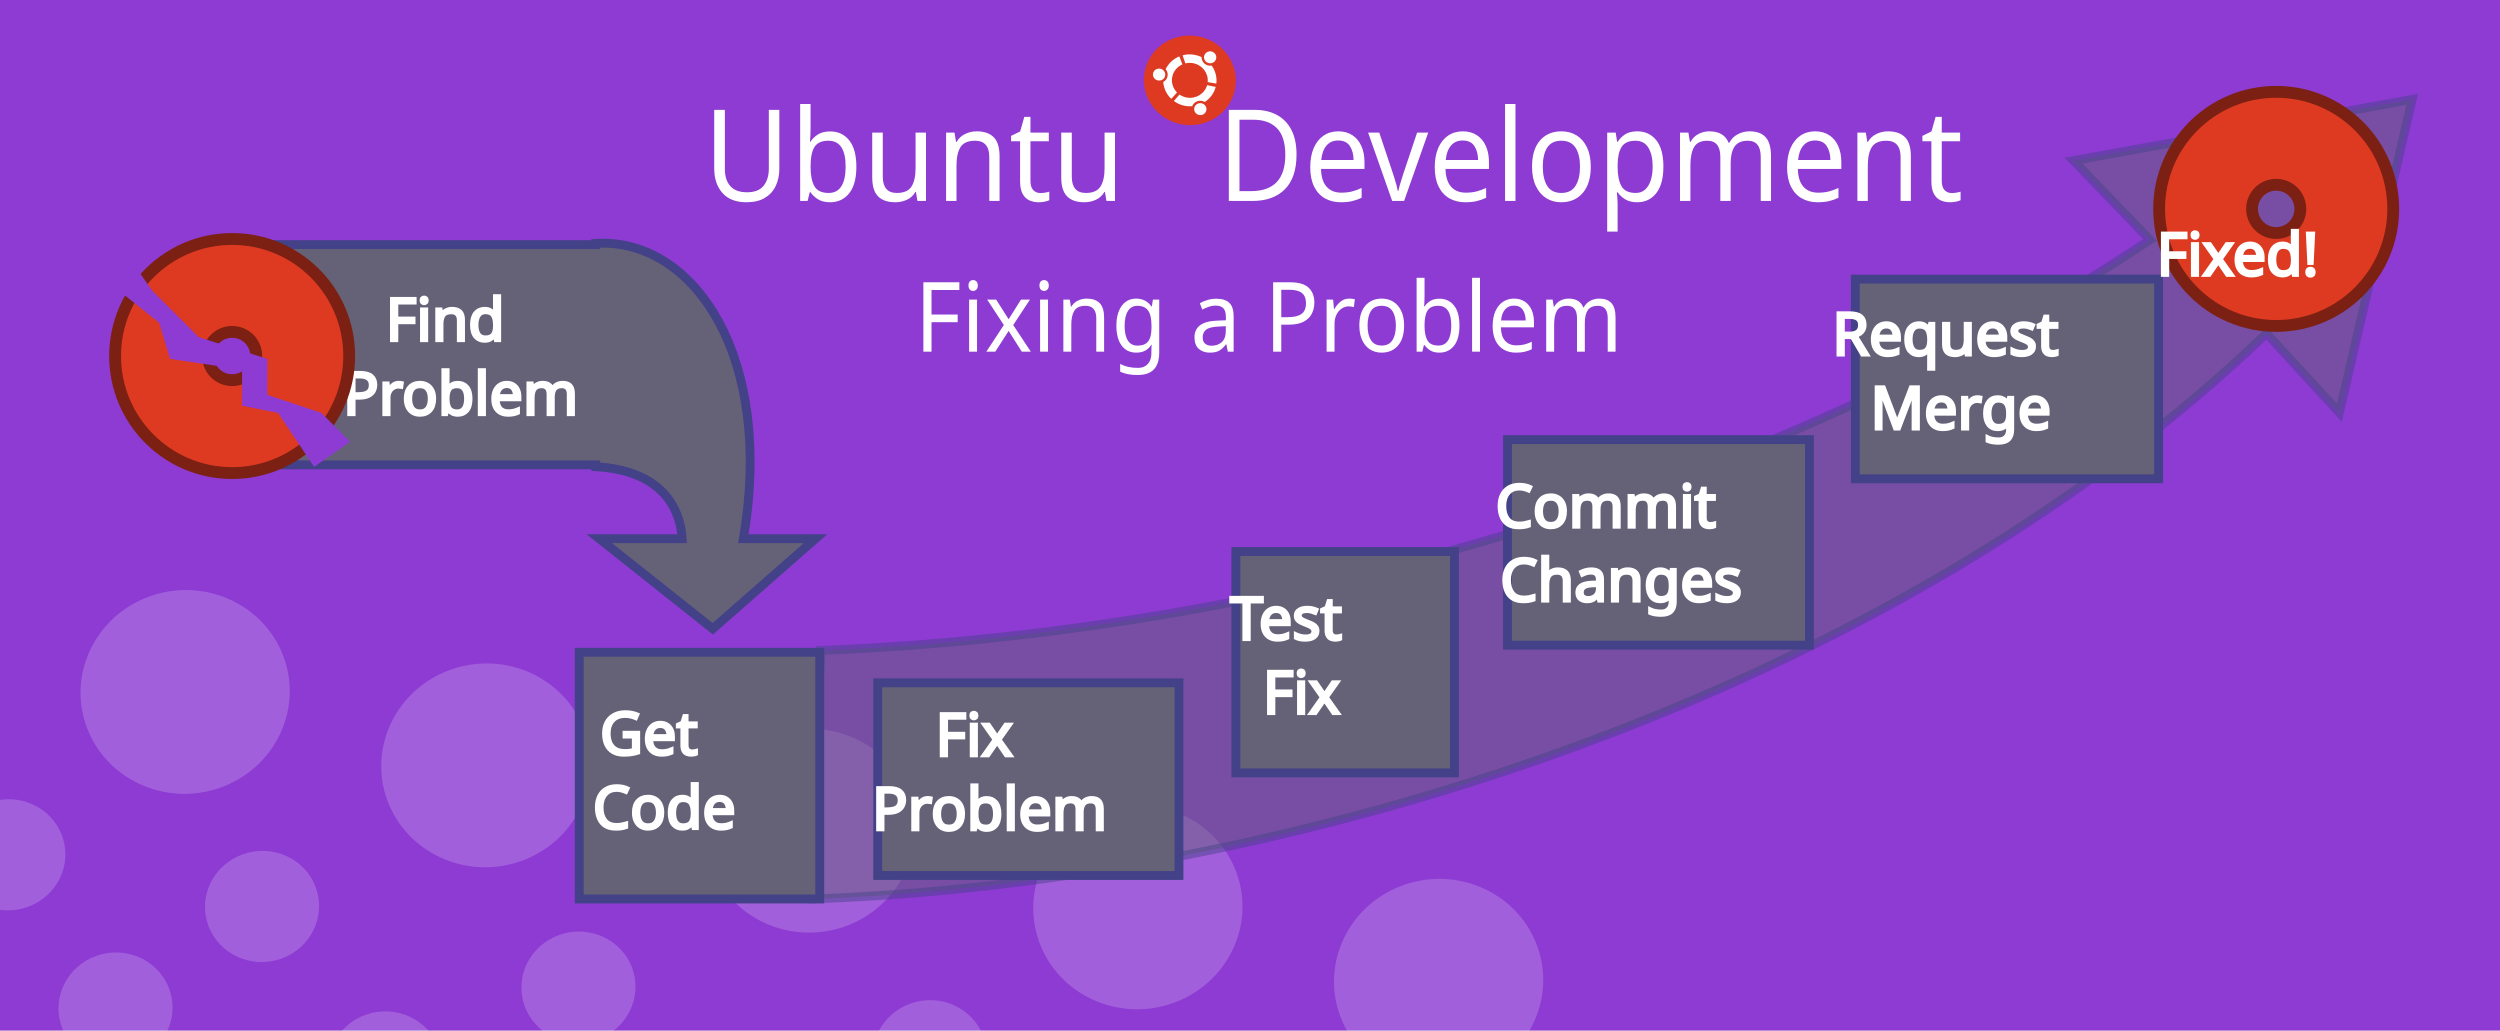
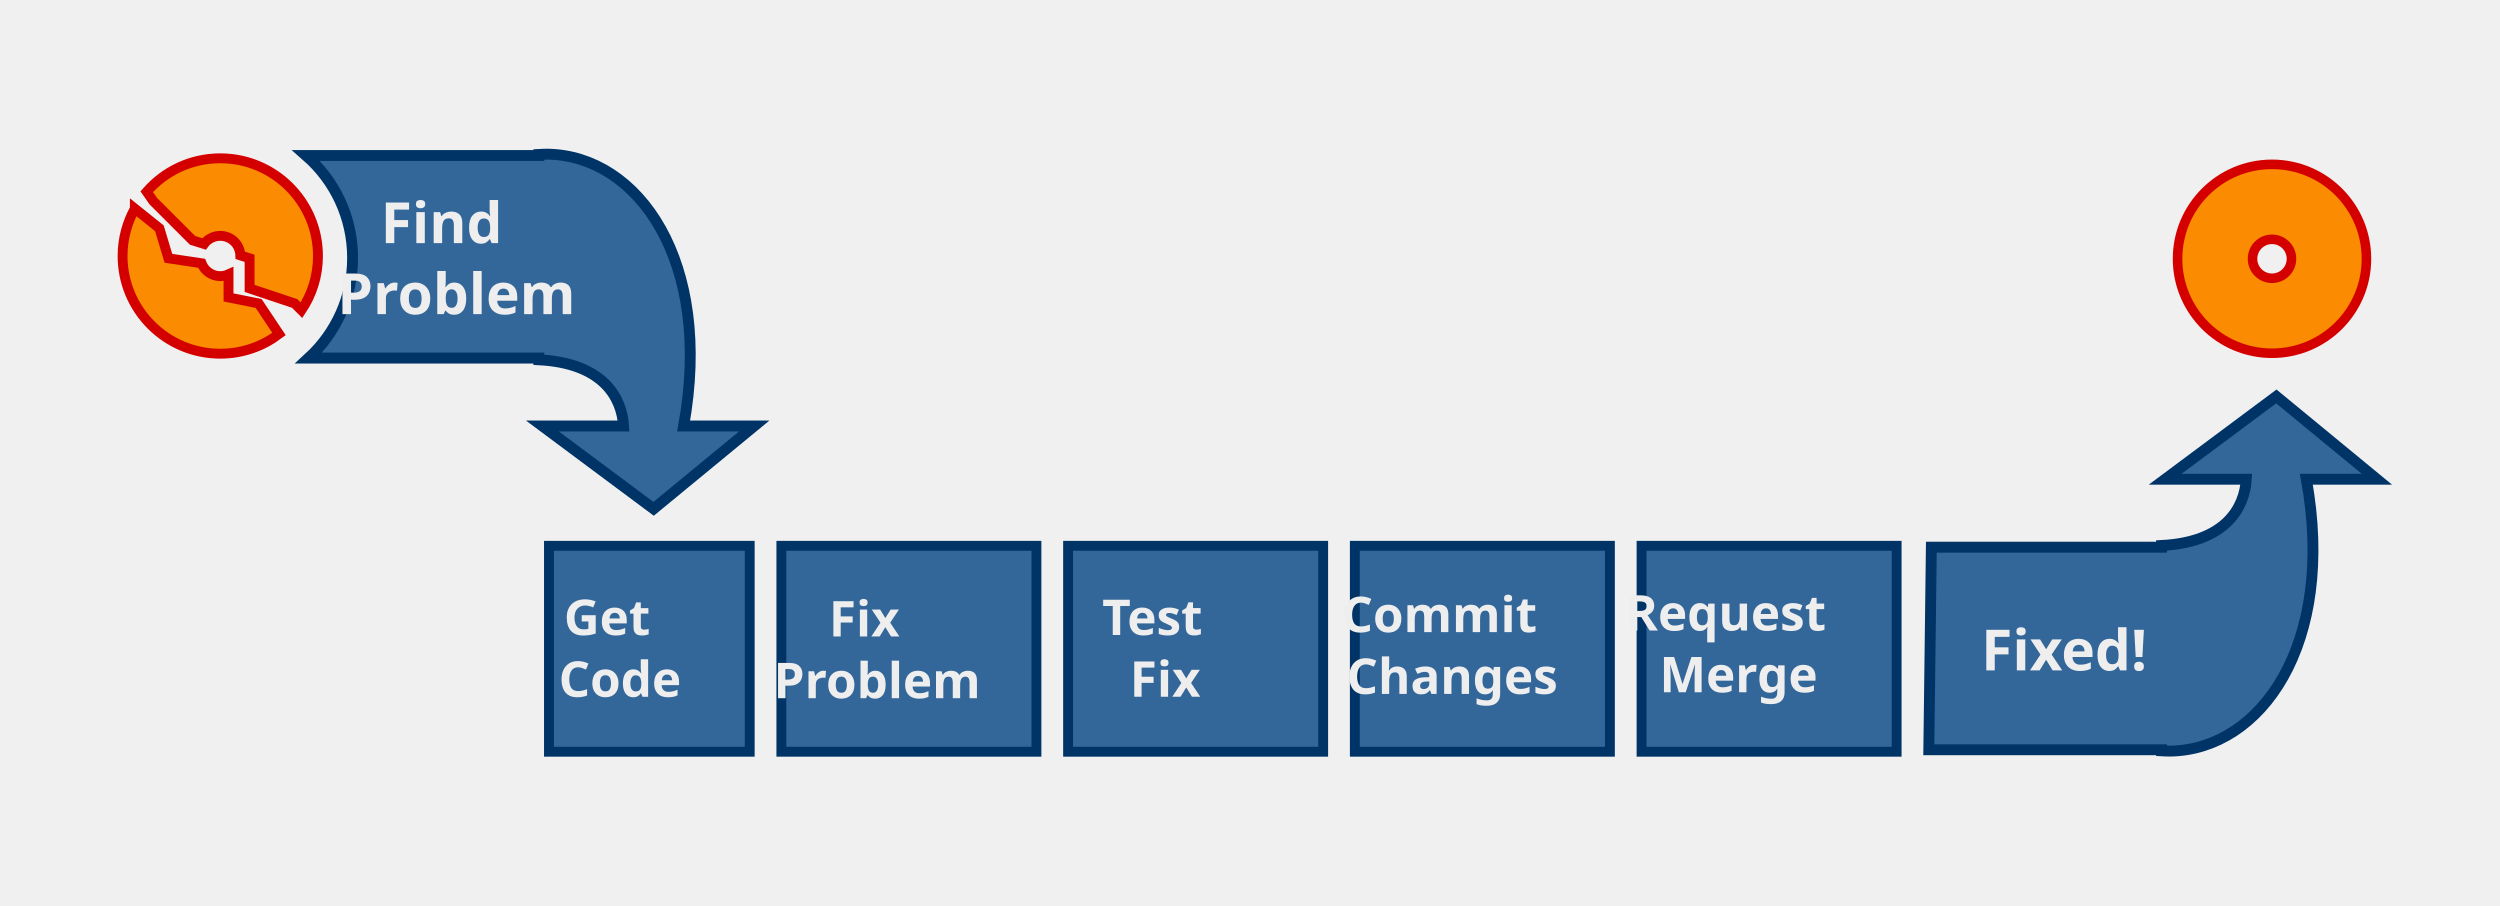
- <svg xmlns="http://www.w3.org/2000/svg" width="844.968" height="348.318" id="svg2" version="1.1">
-   <defs id="defs4">
-     <clipPath id="clipPath20-4">
-       <path d="M 0,2834.65 0,0 l 2834.65,0 0,2834.65 -2834.65,0 z" id="path22-7" />
-     </clipPath>
-   </defs>
-   <g id="layer1" transform="translate(21.19377,-98.51403)">
-     <rect style="color:#000000;fill:#8d3bd3;fill-opacity:1;fill-rule:nonzero;stroke:none;stroke-width:4;marker:none;visibility:visible;display:inline;overflow:visible;enable-background:accumulate" id="rect9390" width="844.968" height="348.318" x="-21.194" y="98.514" />
-     <g id="g9392" transform="matrix(4.329969,-1.2483,1.2483,4.329969,-233.9118,-91.18708)">
-       <path style="color:#000000;fill:#ffffff;fill-opacity:0.184;fill-rule:nonzero;stroke:none;stroke-width:5;marker:none;visibility:visible;display:inline;overflow:visible;enable-background:accumulate" id="path13789" d="m 602,350.5 c 0,4.694 -3.806,8.5 -8.5,8.5 -4.694,0 -8.5,-3.806 -8.5,-8.5 0,-4.694 3.806,-8.5 8.5,-8.5 4.694,0 8.5,3.806 8.5,8.5 z" transform="matrix(0.9213174,-0.04901458,0.05715712,0.897759,-449.8396,-131.4763)" />
-       <path transform="matrix(0.9213174,-0.04901458,0.05715712,0.897759,-469.9875,-143.0157)" d="m 602,350.5 c 0,4.694 -3.806,8.5 -8.5,8.5 -4.694,0 -8.5,-3.806 -8.5,-8.5 0,-4.694 3.806,-8.5 8.5,-8.5 4.694,0 8.5,3.806 8.5,8.5 z" id="path13791" style="color:#000000;fill:#ffffff;fill-opacity:0.184;fill-rule:nonzero;stroke:none;stroke-width:5;marker:none;visibility:visible;display:inline;overflow:visible;enable-background:accumulate" />
-       <path style="color:#000000;fill:#ffffff;fill-opacity:0.184;fill-rule:nonzero;stroke:none;stroke-width:5;marker:none;visibility:visible;display:inline;overflow:visible;enable-background:accumulate" id="path13793" d="m 602,350.5 c 0,4.694 -3.806,8.5 -8.5,8.5 -4.694,0 -8.5,-3.806 -8.5,-8.5 0,-4.694 3.806,-8.5 8.5,-8.5 4.694,0 8.5,3.806 8.5,8.5 z" transform="matrix(0.9213174,-0.04901458,0.05715712,0.897759,-492.0351,-155.3547)" />
-       <path transform="matrix(0.9213174,-0.04901458,0.05715712,0.897759,-514.0257,-166.796)" d="m 602,350.5 c 0,4.694 -3.806,8.5 -8.5,8.5 -4.694,0 -8.5,-3.806 -8.5,-8.5 0,-4.694 3.806,-8.5 8.5,-8.5 4.694,0 8.5,3.806 8.5,8.5 z" id="path13795" style="color:#000000;fill:#ffffff;fill-opacity:0.184;fill-rule:nonzero;stroke:none;stroke-width:5;marker:none;visibility:visible;display:inline;overflow:visible;enable-background:accumulate" />
-       <path style="color:#000000;fill:#ffffff;fill-opacity:0.184;fill-rule:nonzero;stroke:none;stroke-width:5;marker:none;visibility:visible;display:inline;overflow:visible;enable-background:accumulate" id="path13797" d="m 602,350.5 c 0,4.694 -3.806,8.5 -8.5,8.5 -4.694,0 -8.5,-3.806 -8.5,-8.5 0,-4.694 3.806,-8.5 8.5,-8.5 4.694,0 8.5,3.806 8.5,8.5 z" transform="matrix(0.9213174,-0.04901458,0.05715712,0.897759,-534.1735,-178.3353)" />
-       <path transform="matrix(0.9213174,-0.04901458,0.05715712,0.897759,-555.0712,-187.1324)" d="m 602,350.5 c 0,4.694 -3.806,8.5 -8.5,8.5 -4.694,0 -8.5,-3.806 -8.5,-8.5 0,-4.694 3.806,-8.5 8.5,-8.5 4.694,0 8.5,3.806 8.5,8.5 z" id="path13799" style="color:#000000;fill:#ffffff;fill-opacity:0.184;fill-rule:nonzero;stroke:none;stroke-width:5;marker:none;visibility:visible;display:inline;overflow:visible;enable-background:accumulate" />
-       <path style="color:#000000;fill:#ffffff;fill-opacity:0.184;fill-rule:nonzero;stroke:none;stroke-width:5;marker:none;visibility:visible;display:inline;overflow:visible;enable-background:accumulate" id="path13801" d="m 602,350.5 c 0,4.694 -3.806,8.5 -8.5,8.5 -4.694,0 -8.5,-3.806 -8.5,-8.5 0,-4.694 3.806,-8.5 8.5,-8.5 4.694,0 8.5,3.806 8.5,8.5 z" transform="matrix(0.5025368,-0.02673523,0.03117661,0.4896867,-292.6475,-40.46445)" />
-       <path transform="matrix(0.5025368,-0.02673523,0.03117661,0.4896867,-275.435,-31.47137)" d="m 602,350.5 c 0,4.694 -3.806,8.5 -8.5,8.5 -4.694,0 -8.5,-3.806 -8.5,-8.5 0,-4.694 3.806,-8.5 8.5,-8.5 4.694,0 8.5,3.806 8.5,8.5 z" id="path13803" style="color:#000000;fill:#ffffff;fill-opacity:0.184;fill-rule:nonzero;stroke:none;stroke-width:5;marker:none;visibility:visible;display:inline;overflow:visible;enable-background:accumulate" />
-       <path style="color:#000000;fill:#ffffff;fill-opacity:0.184;fill-rule:nonzero;stroke:none;stroke-width:5;marker:none;visibility:visible;display:inline;overflow:visible;enable-background:accumulate" id="path13805" d="m 602,350.5 c 0,4.694 -3.806,8.5 -8.5,8.5 -4.694,0 -8.5,-3.806 -8.5,-8.5 0,-4.694 3.806,-8.5 8.5,-8.5 4.694,0 8.5,3.806 8.5,8.5 z" transform="matrix(0.5025368,-0.02673523,0.03117661,0.4896867,-254.3087,-19.0833)" />
-       <path transform="matrix(0.5025368,-0.02673523,0.03117661,0.4896867,-230.4184,-6.84228)" d="m 602,350.5 c 0,4.694 -3.806,8.5 -8.5,8.5 -4.694,0 -8.5,-3.806 -8.5,-8.5 0,-4.694 3.806,-8.5 8.5,-8.5 4.694,0 8.5,3.806 8.5,8.5 z" id="path13807" style="color:#000000;fill:#ffffff;fill-opacity:0.184;fill-rule:nonzero;stroke:none;stroke-width:5;marker:none;visibility:visible;display:inline;overflow:visible;enable-background:accumulate" />
-       <path style="color:#000000;fill:#ffffff;fill-opacity:0.184;fill-rule:nonzero;stroke:none;stroke-width:5;marker:none;visibility:visible;display:inline;overflow:visible;enable-background:accumulate" id="path13809" d="m 602,350.5 c 0,4.694 -3.806,8.5 -8.5,8.5 -4.694,0 -8.5,-3.806 -8.5,-8.5 0,-4.694 3.806,-8.5 8.5,-8.5 4.694,0 8.5,3.806 8.5,8.5 z" transform="matrix(0.5025368,-0.02673523,0.03117661,0.4896867,-212.1132,4.79507)" />
-       <path transform="matrix(0.5025368,-0.02673523,0.03117661,0.4896867,-244.2382,-6.10706)" d="m 602,350.5 c 0,4.694 -3.806,8.5 -8.5,8.5 -4.694,0 -8.5,-3.806 -8.5,-8.5 0,-4.694 3.806,-8.5 8.5,-8.5 4.694,0 8.5,3.806 8.5,8.5 z" id="path13811" style="color:#000000;fill:#ffffff;fill-opacity:0.184;fill-rule:nonzero;stroke:none;stroke-width:5;marker:none;visibility:visible;display:inline;overflow:visible;enable-background:accumulate" />
-       <path style="color:#000000;fill:#ffffff;fill-opacity:0.184;fill-rule:nonzero;stroke:none;stroke-width:5;marker:none;visibility:visible;display:inline;overflow:visible;enable-background:accumulate" id="path13813" d="m 602,350.5 c 0,4.694 -3.806,8.5 -8.5,8.5 -4.694,0 -8.5,-3.806 -8.5,-8.5 0,-4.694 3.806,-8.5 8.5,-8.5 4.694,0 8.5,3.806 8.5,8.5 z" transform="matrix(0.5025368,-0.02673523,0.03117661,0.4896867,-225.8186,7.3258)" />
-       <path transform="matrix(0.5025368,-0.02673523,0.03117661,0.4896867,-269.9139,-17.3523)" d="m 602,350.5 c 0,4.694 -3.806,8.5 -8.5,8.5 -4.694,0 -8.5,-3.806 -8.5,-8.5 0,-4.694 3.806,-8.5 8.5,-8.5 4.694,0 8.5,3.806 8.5,8.5 z" id="path13815" style="color:#000000;fill:#ffffff;fill-opacity:0.184;fill-rule:nonzero;stroke:none;stroke-width:5;marker:none;visibility:visible;display:inline;overflow:visible;enable-background:accumulate" />
-       <path style="color:#000000;fill:#ffffff;fill-opacity:0.184;fill-rule:nonzero;stroke:none;stroke-width:5;marker:none;visibility:visible;display:inline;overflow:visible;enable-background:accumulate" id="path13817" d="m 602,350.5 c 0,4.694 -3.806,8.5 -8.5,8.5 -4.694,0 -8.5,-3.806 -8.5,-8.5 0,-4.694 3.806,-8.5 8.5,-8.5 4.694,0 8.5,3.806 8.5,8.5 z" transform="matrix(0.5025368,-0.02673523,0.03117661,0.4896867,-239.6384,8.06102)" />
-       <path transform="matrix(0.5025368,-0.02673523,0.03117661,0.4896867,-261.5717,-2.48251)" d="m 602,350.5 c 0,4.694 -3.806,8.5 -8.5,8.5 -4.694,0 -8.5,-3.806 -8.5,-8.5 0,-4.694 3.806,-8.5 8.5,-8.5 4.694,0 8.5,3.806 8.5,8.5 z" id="path13819" style="color:#000000;fill:#ffffff;fill-opacity:0.184;fill-rule:nonzero;stroke:none;stroke-width:5;marker:none;visibility:visible;display:inline;overflow:visible;enable-background:accumulate" />
-       <path style="color:#000000;fill:#ffffff;fill-opacity:0.184;fill-rule:nonzero;stroke:none;stroke-width:5;marker:none;visibility:visible;display:inline;overflow:visible;enable-background:accumulate" id="path13821" d="m 602,350.5 c 0,4.694 -3.806,8.5 -8.5,8.5 -4.694,0 -8.5,-3.806 -8.5,-8.5 0,-4.694 3.806,-8.5 8.5,-8.5 4.694,0 8.5,3.806 8.5,8.5 z" transform="matrix(0.5025368,-0.02673523,0.03117661,0.4896867,-288.1049,-27.19413)" />
-     </g>
-     <path style="color:#000000;fill:#656278;fill-opacity:0.5;fill-rule:nonzero;stroke:#434187;stroke-width:3;stroke-linecap:butt;stroke-linejoin:miter;stroke-miterlimit:4;stroke-opacity:0.463;stroke-dasharray:none;stroke-dashoffset:0;marker:none;visibility:visible;display:inline;overflow:visible;enable-background:accumulate" d="M 256.091,318.342 C 410.532,312.526 580.718,262.825 705.459,179.572 l -25.854,-26.78 114.496,-20.694 -24.623,105.903 -24.623,-26.78 C 616.898,334.074 414.19,396.782 253.629,402.334 z" id="path3892" />
-     <path style="color:#000000;fill:#656278;fill-opacity:1;fill-rule:nonzero;stroke:#434187;stroke-width:3;stroke-opacity:1;marker:none;visibility:visible;display:inline;overflow:visible;enable-background:accumulate" d="m 181.688,180.719 c -0.505,0.011 -1.024,0.031 -1.531,0.062 l 0,0.406 -107.344,0 0,74.438 107.344,0 0,0.625 c 22.181,1.217 28.601,13.885 29.219,24.344 l -28,0 38.344,30.438 34.688,-30.438 -24.344,0 c 10.465,-61.63 -16.57,-100.599 -48.375,-99.875 z" id="rect2985" />
-     <rect style="color:#000000;fill:#656278;fill-opacity:1;fill-rule:nonzero;stroke:#434187;stroke-width:3;stroke-opacity:1;marker:none;visibility:visible;display:inline;overflow:visible;enable-background:accumulate" id="rect2987" width="81.291" height="83.389" x="174.583" y="318.97" />
-     <rect style="color:#000000;fill:#656278;fill-opacity:1;fill-rule:nonzero;stroke:#434187;stroke-width:3;stroke-opacity:1;marker:none;visibility:visible;display:inline;overflow:visible;enable-background:accumulate" id="rect2989" width="101.816" height="65.116" x="275.462" y="329.298" />
-     <rect style="color:#000000;fill:#656278;fill-opacity:1;fill-rule:nonzero;stroke:#434187;stroke-width:3;stroke-opacity:1;marker:none;visibility:visible;display:inline;overflow:visible;enable-background:accumulate" id="rect2991" width="73.861" height="74.826" x="396.519" y="284.916" />
-     <rect style="color:#000000;fill:#656278;fill-opacity:1;fill-rule:nonzero;stroke:#434187;stroke-width:3;stroke-opacity:1;marker:none;visibility:visible;display:inline;overflow:visible;enable-background:accumulate" id="rect2993" width="102.055" height="69.467" x="488.317" y="247.111" />
-     <rect style="color:#000000;fill:#656278;fill-opacity:1;fill-rule:nonzero;stroke:#434187;stroke-width:3;stroke-opacity:1;marker:none;visibility:visible;display:inline;overflow:visible;enable-background:accumulate" id="rect2995" width="102.516" height="67.494" x="605.874" y="192.85" />
-     <text xml:space="preserve" style="font-size:41.523px;font-style:normal;font-variant:normal;font-weight:normal;font-stretch:normal;text-align:start;line-height:125%;letter-spacing:0px;word-spacing:0px;text-anchor:start;fill:#ffffff;fill-opacity:1;stroke:none;font-family:UbuntuBeta;-inkscape-font-specification:UbuntuBeta" x="224.848" y="160.339" id="text2997" transform="scale(0.9633466,1.038048)">
-       <tspan id="tspan2999" x="224.848" y="160.339">Ubuntu   Development</tspan>
+ <svg xmlns="http://www.w3.org/2000/svg" width="587.031" height="212.594" id="svg2" version="1.1">
+   <defs id="defs4" />
+   <g id="layer1" transform="translate(23.94377,-152.0367)">
+     <g transform="matrix(0.8518395,0.6329589,-0.6329589,0.8518395,-549.0143,-94.09838)" id="g2866" />
+     <path style="color:#000000;fill:#336699;fill-opacity:1;fill-rule:nonzero;stroke:#003366;stroke-width:2.556;stroke-miterlimit:4;stroke-opacity:1;stroke-dasharray:none;marker:none;visibility:visible;display:inline;overflow:visible;enable-background:accumulate" d="m 104.633,188.235 c -0.337,-0.004 -0.68,0.013 -1.018,0.02 -0.344,0.006 -0.693,0.02 -1.038,0.04 l 0,0.26 -54.649,0 c 6.694,5.856 10.922,14.447 10.922,24.04 0,9.302 -3.978,17.682 -10.323,23.521 l 54.05,0 0,0.399 c 15.109,0.778 19.486,8.871 19.907,15.554 l -19.068,0 26.117,19.448 23.621,-19.448 -16.572,0 c 7.017,-38.763 -10.726,-63.511 -31.947,-63.834 z" id="path3909" />
+     <rect style="color:#000000;fill:#336699;fill-opacity:1;fill-rule:nonzero;stroke:#003366;stroke-width:2.319;stroke-linecap:butt;stroke-linejoin:miter;stroke-miterlimit:4;stroke-opacity:1;stroke-dasharray:none;stroke-dashoffset:0;marker:none;visibility:visible;display:inline;overflow:visible;enable-background:accumulate" id="rect2987" width="47.136" height="48.353" x="104.96" y="280.198" />
+     <text xml:space="preserve" style="font-size:13.337px;font-style:normal;font-variant:normal;font-weight:bold;font-stretch:normal;text-align:center;line-height:125%;letter-spacing:0px;word-spacing:0px;text-anchor:middle;fill:#eeeeee;fill-opacity:1;stroke:none;font-family:Ubuntu;-inkscape-font-specification:Ubuntu Bold" x="91.889" y="209.132" id="text3773">
+       <tspan id="tspan3775" x="91.889" y="209.132">Find</tspan>
+       <tspan x="91.889" y="225.803" id="tspan3777">Problem</tspan>
    </text>
-     <text xml:space="preserve" style="font-size:31.642px;font-style:normal;font-variant:normal;font-weight:normal;font-stretch:normal;text-align:start;line-height:125%;letter-spacing:0px;word-spacing:0px;text-anchor:start;fill:#ffffff;fill-opacity:1;stroke:none;font-family:UbuntuBeta;-inkscape-font-specification:UbuntuBeta" x="298.904" y="209.412" id="text3001" transform="scale(0.9633466,1.038048)">
-       <tspan id="tspan3003" x="298.904" y="209.412">Fixing a Problem</tspan>
+     <text xml:space="preserve" style="font-size:11.597px;font-style:normal;font-variant:normal;font-weight:bold;font-stretch:normal;text-align:center;line-height:125%;letter-spacing:0px;word-spacing:0px;text-anchor:middle;fill:#eeeeee;fill-opacity:1;stroke:none;font-family:Ubuntu;-inkscape-font-specification:Ubuntu Bold" x="129.162" y="301.157" id="text3779">
+       <tspan id="tspan3781" x="129.162" y="301.157">Get</tspan>
+       <tspan x="129.162" y="315.653" id="tspan3783">Code</tspan>
    </text>
-     <text xml:space="preserve" style="font-size:20px;font-style:normal;font-variant:normal;font-weight:normal;font-stretch:normal;text-align:center;line-height:125%;letter-spacing:0px;word-spacing:0px;text-anchor:middle;fill:#ffffff;fill-opacity:1;stroke:#ffffff;stroke-opacity:1;font-family:UbuntuBeta;-inkscape-font-specification:UbuntuBeta" x="147.489" y="213.656" id="text3773">
-       <tspan id="tspan3775" x="147.489" y="213.656">Find</tspan>
-       <tspan x="147.489" y="238.656" id="tspan3777">Problem</tspan>
+     <rect y="280.198" x="159.531" height="48.353" width="59.893" id="rect3895" style="color:#000000;fill:#336699;fill-opacity:1;fill-rule:nonzero;stroke:#003366;stroke-width:2.319;stroke-linecap:butt;stroke-linejoin:miter;stroke-miterlimit:4;stroke-opacity:1;stroke-dasharray:none;stroke-dashoffset:0;marker:none;visibility:visible;display:inline;overflow:visible;enable-background:accumulate" />
+     <text xml:space="preserve" style="font-size:11.597px;font-style:normal;font-variant:normal;font-weight:bold;font-stretch:normal;text-align:center;line-height:125%;letter-spacing:0px;word-spacing:0px;text-anchor:middle;fill:#eeeeee;fill-opacity:1;stroke:none;font-family:Ubuntu;-inkscape-font-specification:Ubuntu Bold" x="189.553" y="301.487" id="text3785">
+       <tspan id="tspan3787" x="189.553" y="301.487">Fix</tspan>
+       <tspan x="189.553" y="315.983" id="tspan3789">Problem</tspan>
    </text>
-     <text xml:space="preserve" style="font-size:20px;font-style:normal;font-variant:normal;font-weight:normal;font-stretch:normal;text-align:center;line-height:125%;letter-spacing:0px;word-spacing:0px;text-anchor:middle;fill:#ffffff;fill-opacity:1;stroke:#ffffff;stroke-opacity:1;font-family:UbuntuBeta;-inkscape-font-specification:UbuntuBeta" x="216.321" y="353.557" id="text3779">
-       <tspan id="tspan3781" x="216.321" y="353.557">Get</tspan>
-       <tspan x="216.321" y="378.557" id="tspan3783">Code</tspan>
+     <rect style="color:#000000;fill:#336699;fill-opacity:1;fill-rule:nonzero;stroke:#003366;stroke-width:2.319;stroke-linecap:butt;stroke-linejoin:miter;stroke-miterlimit:4;stroke-opacity:1;stroke-dasharray:none;stroke-dashoffset:0;marker:none;visibility:visible;display:inline;overflow:visible;enable-background:accumulate" id="rect3897" width="59.893" height="48.353" x="226.859" y="280.198" />
+     <text xml:space="preserve" style="font-size:11.597px;font-style:normal;font-variant:normal;font-weight:bold;font-stretch:normal;text-align:center;line-height:125%;letter-spacing:0px;word-spacing:0px;text-anchor:middle;fill:#eeeeee;fill-opacity:1;stroke:none;font-family:Ubuntu;-inkscape-font-specification:Ubuntu Bold" x="257.192" y="301.145" id="text3791">
+       <tspan x="257.192" y="301.145" id="tspan3795">Test</tspan>
+       <tspan x="257.192" y="315.641" id="tspan3815">Fix</tspan>
    </text>
-     <text xml:space="preserve" style="font-size:20px;font-style:normal;font-variant:normal;font-weight:normal;font-stretch:normal;text-align:center;line-height:125%;letter-spacing:0px;word-spacing:0px;text-anchor:middle;fill:#ffffff;fill-opacity:1;stroke:#ffffff;stroke-opacity:1;font-family:UbuntuBeta;-inkscape-font-specification:UbuntuBeta" x="326.252" y="353.991" id="text3785">
-       <tspan id="tspan3787" x="326.252" y="353.991">Fix</tspan>
-       <tspan x="326.252" y="378.991" id="tspan3789">Problem</tspan>
+     <rect y="280.198" x="294.187" height="48.353" width="59.893" id="rect3899" style="color:#000000;fill:#336699;fill-opacity:1;fill-rule:nonzero;stroke:#003366;stroke-width:2.319;stroke-linecap:butt;stroke-linejoin:miter;stroke-miterlimit:4;stroke-opacity:1;stroke-dasharray:none;stroke-dashoffset:0;marker:none;visibility:visible;display:inline;overflow:visible;enable-background:accumulate" />
+     <text xml:space="preserve" style="font-size:11.597px;font-style:normal;font-variant:normal;font-weight:bold;font-stretch:normal;text-align:center;line-height:125%;letter-spacing:0px;word-spacing:0px;text-anchor:middle;fill:#eeeeee;fill-opacity:1;stroke:none;font-family:Ubuntu;-inkscape-font-specification:Ubuntu Bold" x="324.577" y="300.478" id="text3797">
+       <tspan x="324.577" y="300.478" id="tspan3805">Commit</tspan>
+       <tspan x="324.577" y="314.974" id="tspan3819">Changes</tspan>
    </text>
-     <text xml:space="preserve" style="font-size:20px;font-style:normal;font-variant:normal;font-weight:normal;font-stretch:normal;text-align:center;line-height:125%;letter-spacing:0px;word-spacing:0px;text-anchor:middle;fill:#ffffff;fill-opacity:1;stroke:#ffffff;stroke-opacity:1;font-family:UbuntuBeta;-inkscape-font-specification:UbuntuBeta" x="431.673" y="314.69" id="text3791">
-       <tspan x="431.673" y="314.69" id="tspan3795">Test</tspan>
-       <tspan x="431.673" y="339.69" id="tspan3815">Fix</tspan>
+     <rect style="color:#000000;fill:#336699;fill-opacity:1;fill-rule:nonzero;stroke:#003366;stroke-width:2.319;stroke-linecap:butt;stroke-linejoin:miter;stroke-miterlimit:4;stroke-opacity:1;stroke-dasharray:none;stroke-dashoffset:0;marker:none;visibility:visible;display:inline;overflow:visible;enable-background:accumulate" id="rect3901" width="59.893" height="48.353" x="361.515" y="280.198" />
+     <text xml:space="preserve" style="font-size:11.597px;font-style:normal;font-variant:normal;font-weight:bold;font-stretch:normal;text-align:center;line-height:125%;letter-spacing:0px;word-spacing:0px;text-anchor:middle;fill:#eeeeee;fill-opacity:1;stroke:none;font-family:Ubuntu;-inkscape-font-specification:Ubuntu Bold" x="391.833" y="300.101" id="text3807">
+       <tspan x="391.833" y="300.101" id="tspan3811">Request</tspan>
+       <tspan x="391.833" y="314.597" id="tspan3823">Merge</tspan>
    </text>
-     <text xml:space="preserve" style="font-size:20px;font-style:normal;font-variant:normal;font-weight:normal;font-stretch:normal;text-align:center;line-height:125%;letter-spacing:0px;word-spacing:0px;text-anchor:middle;fill:#ffffff;fill-opacity:1;stroke:#ffffff;stroke-opacity:1;font-family:UbuntuBeta;-inkscape-font-specification:UbuntuBeta" x="539.721" y="276.693" id="text3797">
-       <tspan x="539.721" y="276.693" id="tspan3805">Commit</tspan>
-       <tspan x="539.721" y="301.693" id="tspan3819">Changes</tspan>
+     <path style="color:#000000;fill:#fb8b00;fill-opacity:1;fill-rule:nonzero;stroke:#d40000;stroke-width:2.242;stroke-linecap:butt;stroke-linejoin:miter;stroke-miterlimit:4;stroke-opacity:1;stroke-dasharray:none;stroke-dashoffset:0;marker:none;visibility:visible;display:inline;overflow:visible;enable-background:accumulate" d="m 509.55,190.627 c -12.248,0 -22.177,9.929 -22.177,22.177 0,12.248 9.929,22.177 22.177,22.177 12.248,0 22.177,-9.929 22.177,-22.177 0,-12.248 -9.929,-22.177 -22.177,-22.177 z m 0,17.605 c 2.529,0 4.572,2.043 4.572,4.572 0,2.529 -2.043,4.572 -4.572,4.572 -2.529,0 -4.572,-2.043 -4.572,-4.572 0,-2.529 2.043,-4.572 4.572,-4.572 z" id="path3022-2" />
+     <path id="path3907" d="m 485.667,328.406 c -0.337,0.004 -0.68,-0.013 -1.018,-0.02 -0.344,-0.006 -0.693,-0.02 -1.038,-0.04 l 0,-0.26 -54.649,0 0.599,-47.561 54.05,0 0,-0.399 c 15.109,-0.778 19.486,-8.871 19.907,-15.554 l -19.068,0 26.117,-19.448 23.621,19.448 -16.572,0 c 7.017,38.763 -10.726,63.511 -31.947,63.834 z" style="color:#000000;fill:#336699;fill-opacity:1;fill-rule:nonzero;stroke:#003366;stroke-width:2.556;stroke-miterlimit:4;stroke-opacity:1;stroke-dasharray:none;marker:none;visibility:visible;display:inline;overflow:visible;enable-background:accumulate" />
+     <text xml:space="preserve" style="font-size:13.337px;font-style:normal;font-variant:normal;font-weight:bold;font-stretch:normal;text-indent:0;text-align:center;text-decoration:none;line-height:125%;letter-spacing:0px;word-spacing:0px;text-transform:none;direction:ltr;block-progression:tb;writing-mode:lr-tb;text-anchor:middle;baseline-shift:baseline;color:#000000;fill:#eeeeee;fill-opacity:1;fill-rule:nonzero;stroke:none;stroke-width:1;marker:none;visibility:visible;display:inline;overflow:visible;enable-background:accumulate;font-family:Ubuntu;-inkscape-font-specification:Ubuntu Bold" x="469.415" y="309.456" id="text3791-5">
+       <tspan x="469.415" y="309.456" id="tspan3815-7">Fixed!</tspan>
    </text>
-     <text xml:space="preserve" style="font-size:20px;font-style:normal;font-variant:normal;font-weight:normal;font-stretch:normal;text-align:center;line-height:125%;letter-spacing:0px;word-spacing:0px;text-anchor:middle;fill:#ffffff;fill-opacity:1;stroke:#ffffff;stroke-opacity:1;font-family:UbuntuBeta;-inkscape-font-specification:UbuntuBeta" x="654.523" y="218.525" id="text3807">
-       <tspan x="654.523" y="218.525" id="tspan3811">Request</tspan>
-       <tspan x="654.523" y="243.525" id="tspan3823">Merge</tspan>
-     </text>
-     <path style="color:#000000;fill:#dd3a21;fill-opacity:1;fill-rule:nonzero;stroke:#7b2012;stroke-width:4;stroke-linecap:butt;stroke-linejoin:miter;stroke-miterlimit:4;stroke-opacity:1;stroke-dasharray:none;stroke-dashoffset:0;marker:none;visibility:visible;display:inline;overflow:visible;enable-background:accumulate" d="m 748.128,129.554 c -21.849,0 -39.562,17.713 -39.562,39.562 0,21.849 17.713,39.562 39.562,39.562 21.849,0 39.562,-17.713 39.562,-39.562 0,-21.849 -17.713,-39.562 -39.562,-39.562 z m 0,31.406 c 4.512,0 8.156,3.644 8.156,8.156 0,4.512 -3.644,8.156 -8.156,8.156 -4.512,0 -8.156,-3.644 -8.156,-8.156 0,-4.512 3.644,-8.156 8.156,-8.156 z" id="path3022-2" />
-     <text xml:space="preserve" style="font-size:20px;font-style:normal;font-variant:normal;font-weight:normal;font-stretch:normal;text-indent:0;text-align:center;text-decoration:none;line-height:125%;letter-spacing:0px;word-spacing:0px;text-transform:none;direction:ltr;block-progression:tb;writing-mode:lr-tb;text-anchor:middle;baseline-shift:baseline;color:#000000;fill:#ffffff;fill-opacity:1;fill-rule:nonzero;stroke:#ffffff;stroke-width:1;stroke-linecap:butt;stroke-linejoin:miter;stroke-miterlimit:4;stroke-opacity:1;stroke-dasharray:none;stroke-dashoffset:0;marker:none;visibility:visible;display:inline;overflow:visible;enable-background:accumulate;font-family:UbuntuBeta;-inkscape-font-specification:UbuntuBeta" x="748.069" y="191.584" id="text3791-5">
-       <tspan x="748.069" y="191.584" id="tspan3815-7">Fixed!</tspan>
-     </text>
-     <g id="g18-3" clip-path="url(#clipPath20-4)" transform="matrix(0.01078644,0.00201989,0.00199385,-0.01049139,362.8474,137.6762)">
-       <path style="fill:#dd3a21;fill-opacity:1;fill-rule:nonzero;stroke:none" id="path24-7" d="M 2834.65,1417.31 C 2834.65,634.57 2200.08,0 1417.3,0 634.531,0 0,634.57 0,1417.31 c 0,782.79 634.531,1417.34 1417.3,1417.34 782.78,0 1417.35,-634.55 1417.35,-1417.34" />
-       <path style="fill:#ffffff;fill-opacity:1;fill-rule:nonzero;stroke:none" id="path26-45" d="m 1804.6,2088.16 c 90.5,-52.27 206.19,-21.27 258.42,69.2 52.25,90.51 21.28,206.19 -69.23,258.45 -90.49,52.24 -206.17,21.24 -258.43,-69.27 -52.23,-90.47 -21.24,-206.15 69.24,-258.38 z M 1417.33,864.57 c -83.21,0 -162.07,18.5 -232.85,51.43 L 1053,680.379 C 1162.83,626 1286.47,595.27 1417.33,595.27 c 76.1,0 149.68,10.55 219.61,29.91 12.37,76 57.5,146.05 129.44,187.59 71.82,41.468 154.94,45.582 226.88,18.39 139.92,137.578 230.97,324.76 244.22,533.21 l -269.68,3.93 C 1942.98,1085.94 1706.1,864.57 1417.33,864.57 z m 0,1105.51 c 288.77,0 525.65,-221.41 550.47,-503.73 l 269.68,3.93 c -13.27,208.44 -104.32,395.62 -244.25,533.2 -71.94,-27.18 -155.05,-23.06 -226.88,18.41 -71.93,41.53 -117.05,111.57 -129.42,187.57 -69.92,19.35 -143.5,29.91 -219.6,29.91 -130.86,0 -254.49,-30.73 -364.31,-85.12 l 131.47,-235.6 c 70.77,32.93 149.63,51.43 232.84,51.43 z M 864.578,1417.33 c 0,187.01 92.938,352.18 235.042,452.2 L 961.285,2101.27 C 795.688,1990.63 672.5,1821.5 621.34,1623.39 c 59.769,-48.72 97.957,-122.91 97.957,-206.08 0,-83.16 -38.192,-157.35 -97.969,-206.06 C 672.484,1013.13 795.676,844 961.273,733.359 l 138.347,231.75 C 957.516,1065.12 864.578,1230.29 864.578,1417.33 z M 1804.63,746.512 c -90.51,-52.25 -121.5,-167.93 -69.26,-258.403 52.26,-90.507 167.93,-121.519 258.44,-69.257 90.48,52.238 121.48,167.918 69.23,258.418 -52.24,90.468 -167.93,121.48 -258.41,69.242 z M 453.562,1606.53 c -104.531,0 -189.226,-84.69 -189.226,-189.22 0,-104.5 84.695,-189.2 189.226,-189.2 104.497,0 189.204,84.7 189.204,189.2 0,104.53 -84.707,189.22 -189.204,189.22" />
-     </g>
-     <g transform="matrix(0.8518395,0.6329589,-0.6329589,0.8518395,-549.0143,-94.09838)" id="g2866" />
-     <path style="color:#000000;fill:#dd3a21;fill-opacity:1;fill-rule:nonzero;stroke:#7b2012;stroke-width:4;stroke-linecap:butt;stroke-linejoin:miter;stroke-miterlimit:4;stroke-opacity:1;stroke-dasharray:none;stroke-dashoffset:0;marker:none;visibility:visible;display:inline;overflow:visible;enable-background:accumulate" d="m 57.268,179.283 c -21.849,0 -39.562,17.713 -39.562,39.562 0,21.849 17.713,39.562 39.562,39.562 21.849,0 39.562,-17.713 39.562,-39.562 0,-21.849 -17.713,-39.562 -39.562,-39.562 z m 0,31.406 c 4.512,0 8.156,3.644 8.156,8.156 0,4.512 -3.644,8.156 -8.156,8.156 -4.512,0 -8.156,-3.644 -8.156,-8.156 0,-4.512 3.644,-8.156 8.156,-8.156 z" id="path3022" />
-     <path style="fill:#8d3bd3;fill-opacity:1;stroke:none" d="m 21.673,184.506 8.521,12.173 6.086,6.086 9.738,9.738 23.128,7.304 0,12.173 18.259,6.086 9.738,9.738 -12.173,8.521 -12.173,-18.259 -12.173,-2.435 0,-12.173 -24.346,-3.652 -3.652,-12.173 -18.259,-14.607 z" id="path9358" />
+     <path style="color:#000000;fill:#fb8b00;fill-opacity:1;fill-rule:nonzero;stroke:#d40000;stroke-width:2.319;stroke-linecap:butt;stroke-linejoin:miter;stroke-miterlimit:4;stroke-opacity:1;stroke-dasharray:none;stroke-dashoffset:0;marker:none;visibility:visible;display:inline;overflow:visible;enable-background:accumulate" d="m 27.779,189.208 c -6.892,0 -13.063,3.035 -17.269,7.846 l 1.558,2.229 3.533,3.533 5.654,5.654 2.718,0.852 c 0.861,-1.159 2.247,-1.903 3.805,-1.903 2.568,0 4.635,2.036 4.711,4.584 l 2.174,0.689 0,7.067 10.582,3.533 1.595,1.595 c 2.446,-3.648 3.878,-8.017 3.878,-12.739 0,-12.669 -10.271,-22.94 -22.94,-22.94 z m -20.059,11.814 c -1.829,3.294 -2.881,7.091 -2.881,11.126 0,12.669 10.271,22.94 22.94,22.94 5.18,0 9.95,-1.725 13.79,-4.621 l -4.784,-7.176 -7.067,-1.413 0,-5.436 c -0.595,0.27 -1.242,0.435 -1.939,0.435 -2.009,0 -3.717,-1.263 -4.403,-3.026 l -7.774,-1.16 -2.12,-7.049 -5.762,-4.621 z" id="path3022" />
  </g>
</svg>
